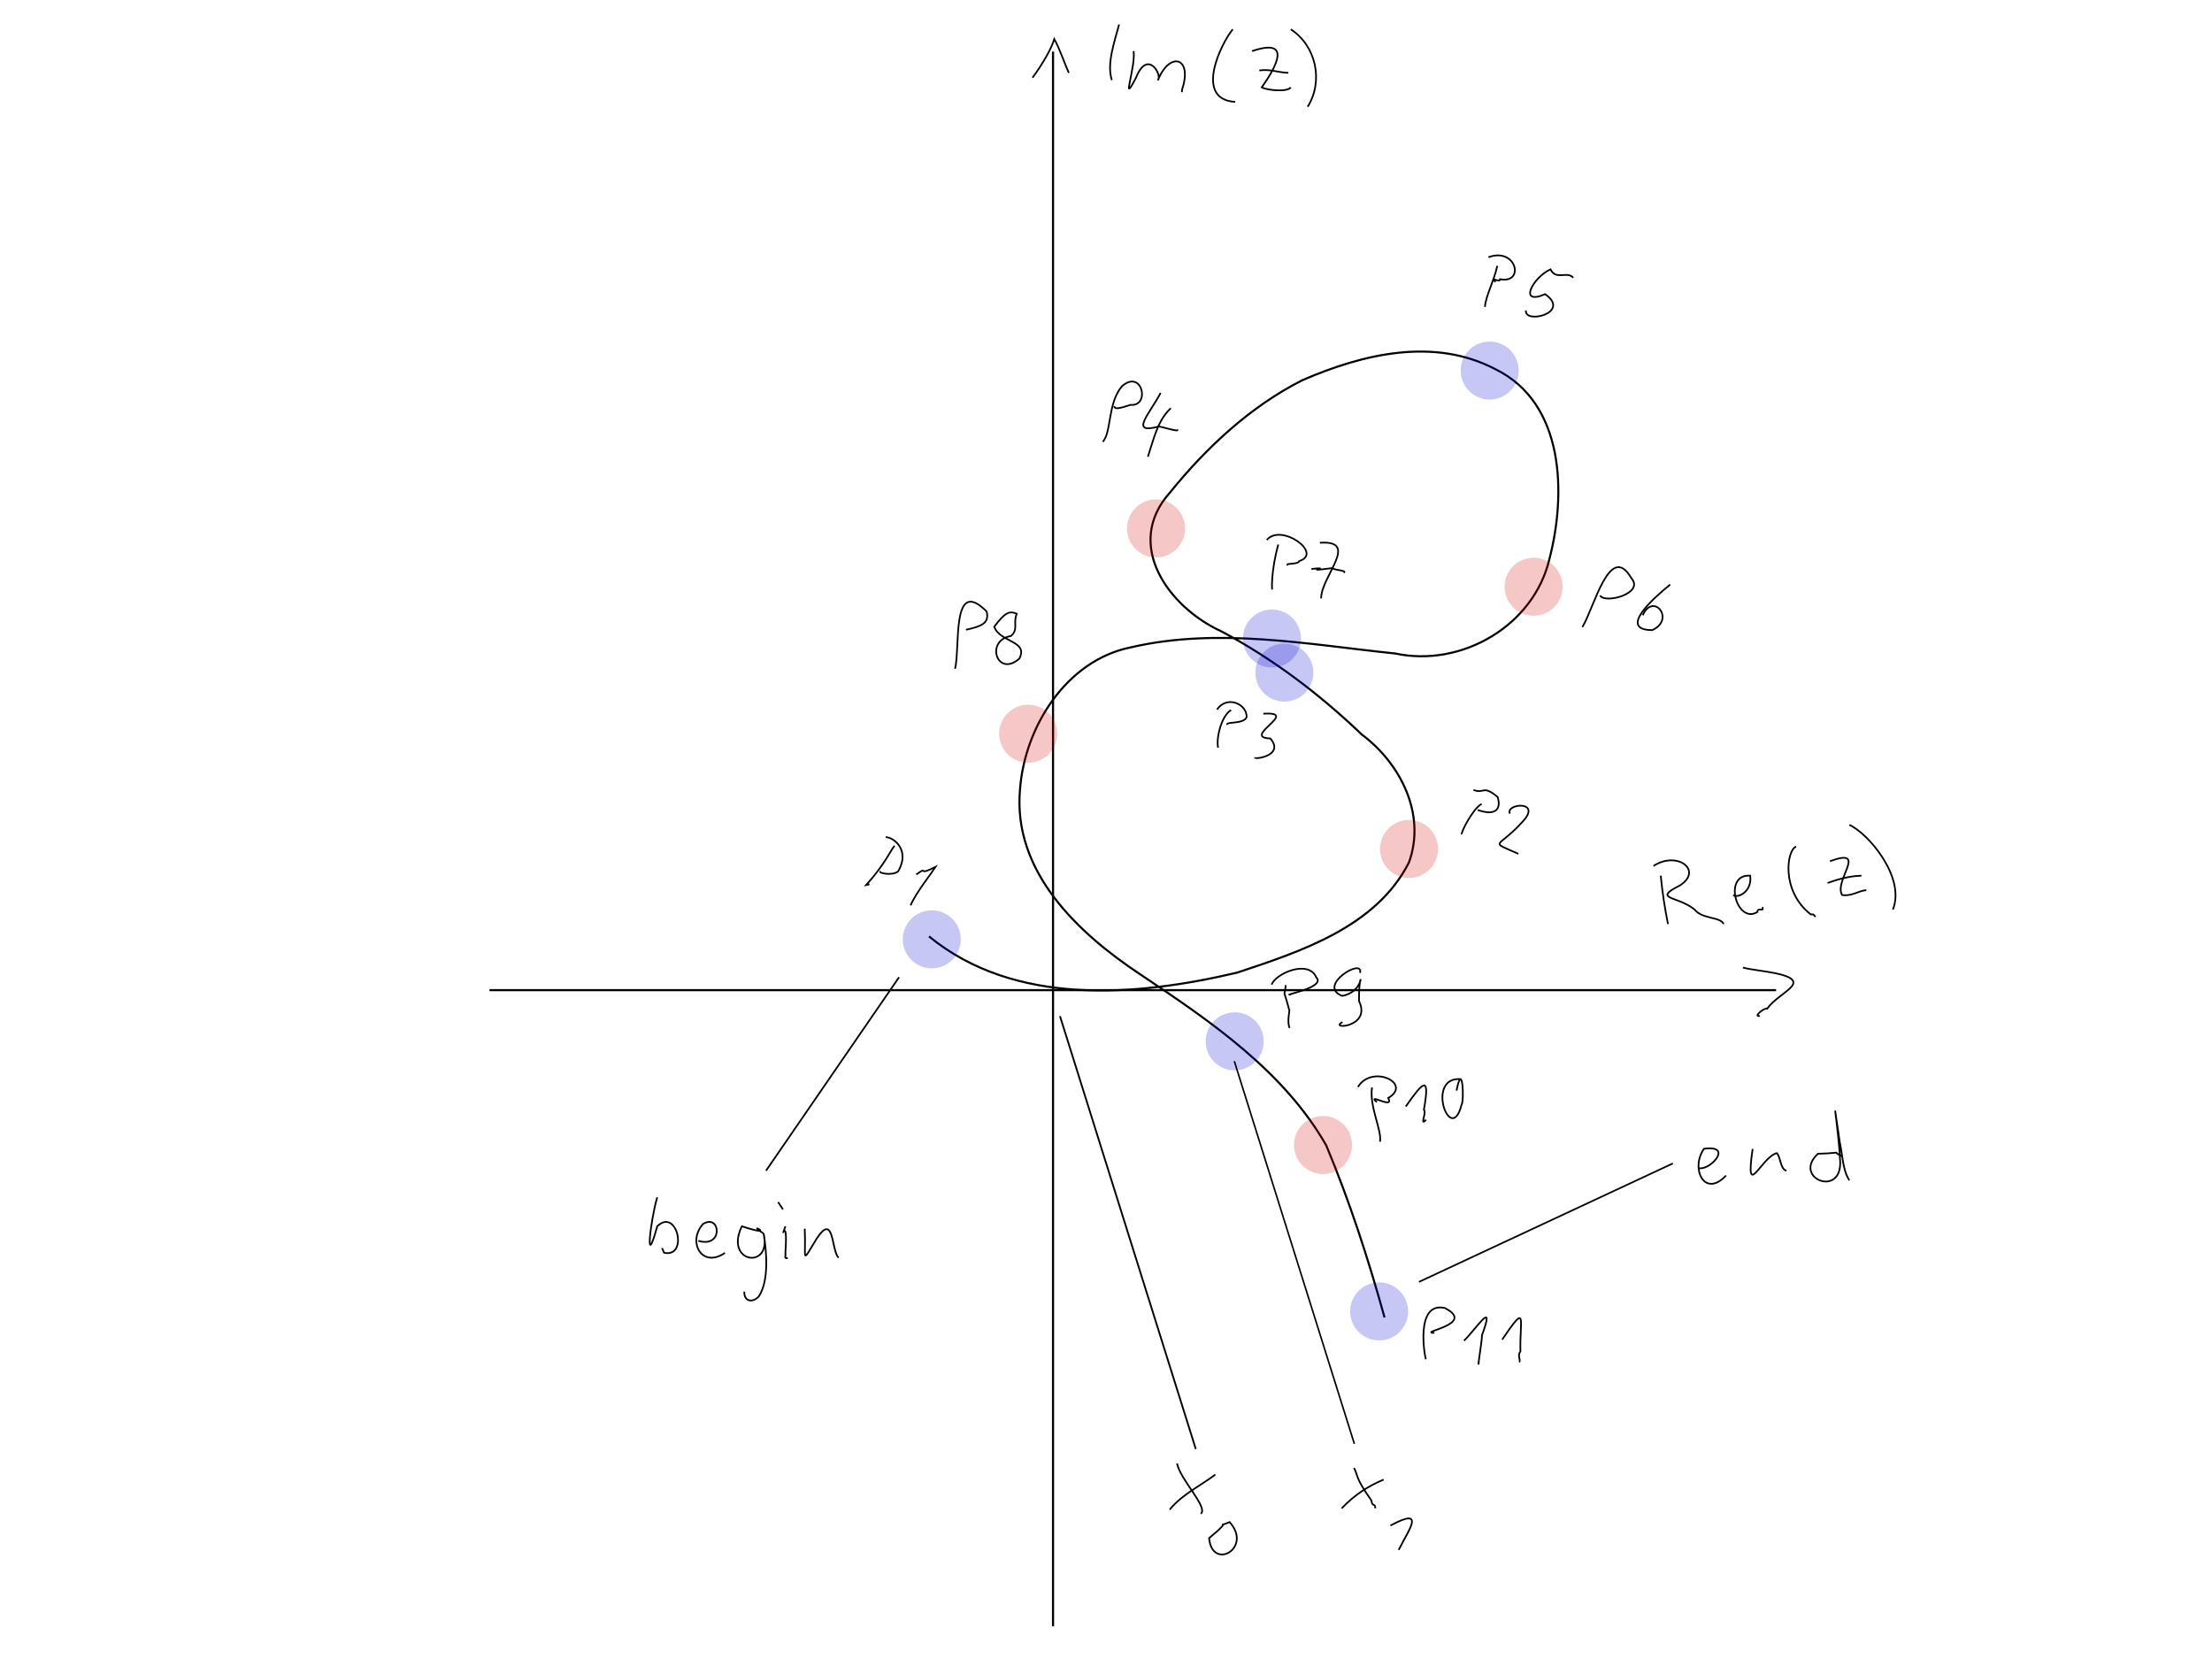
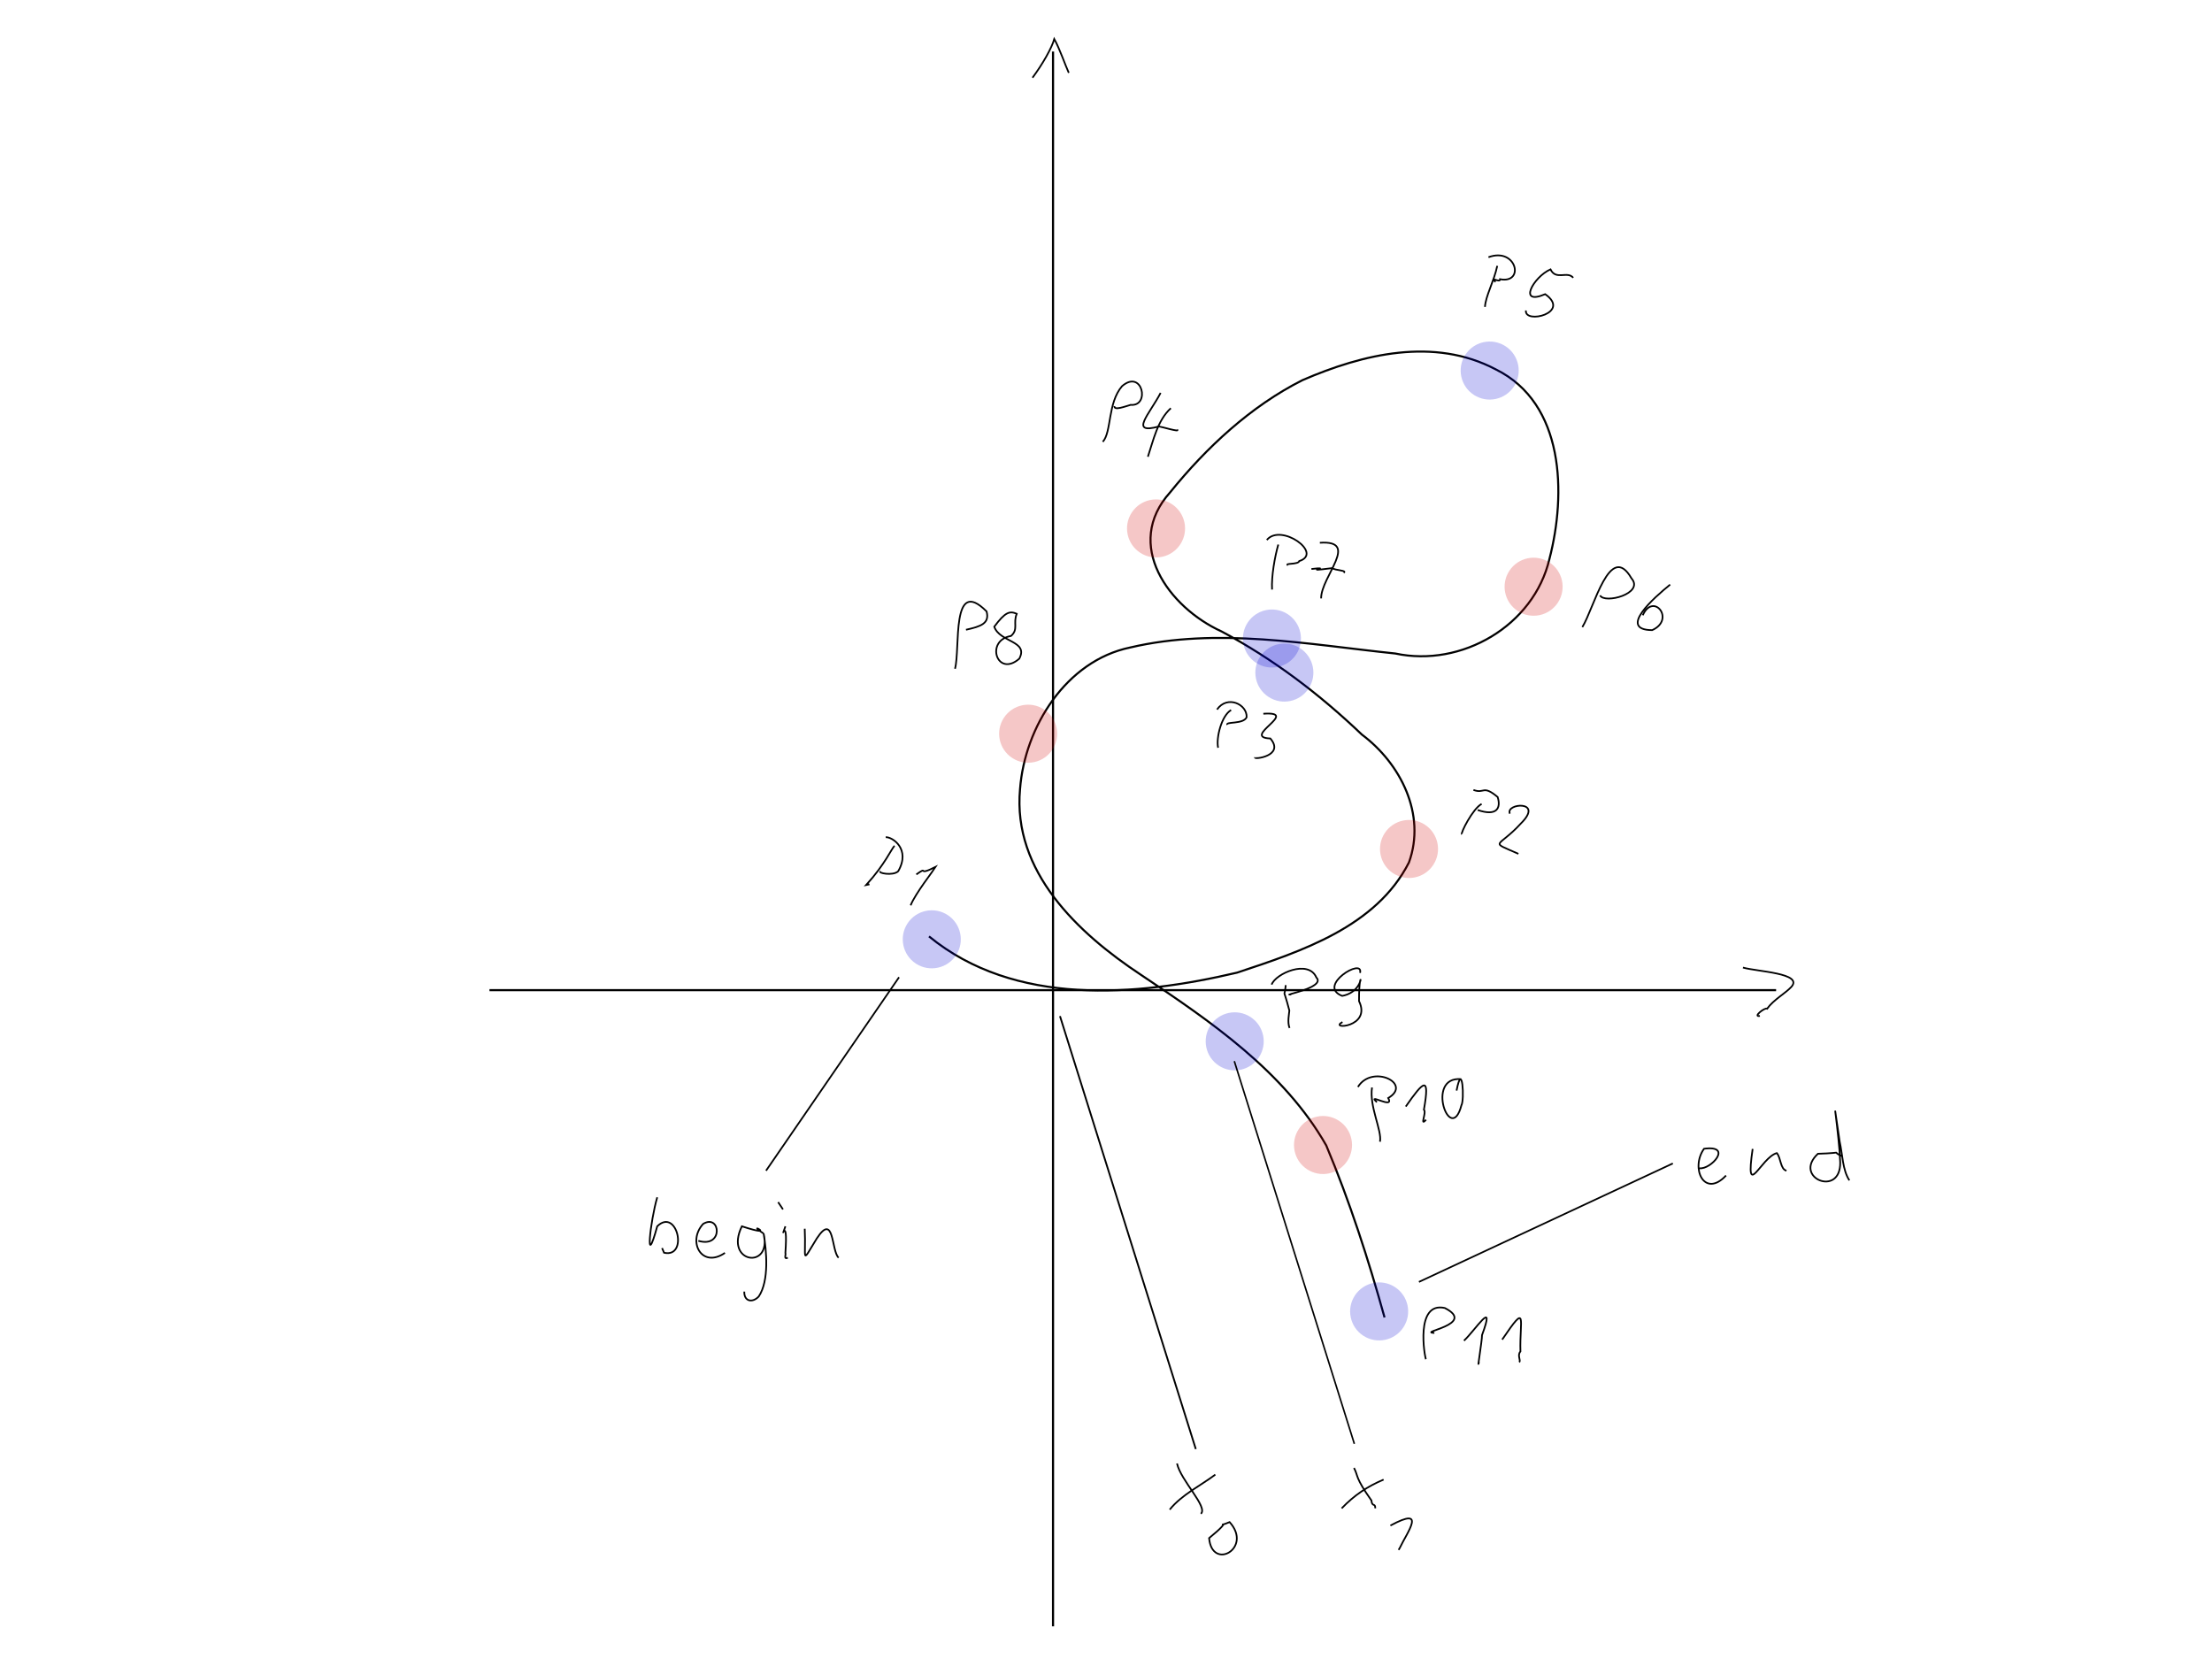
<svg xmlns="http://www.w3.org/2000/svg" width="800" height="600" id="svg2" version="1.1">
  <defs id="defs4" />
  <g id="layer1" transform="translate(0,-452.3627)">
    <path style="fill:none;stroke:#000000;stroke-width:0.769;stroke-linecap:butt;stroke-linejoin:miter;stroke-miterlimit:4;stroke-opacity:1;stroke-dasharray:none" d="m 177.025,810.462 c 465.328,0 465.328,0 465.328,0" id="path3064" />
    <path style="fill:none;stroke:#000000;stroke-width:0.769;stroke-linecap:butt;stroke-linejoin:miter;stroke-miterlimit:4;stroke-opacity:1;stroke-dasharray:none" d="m 380.844,471.014 c 0,569.52 0,569.52 0,569.52" id="path3066" />
    <path style="fill:none;stroke:#000000;stroke-width:0.746px;stroke-linecap:butt;stroke-linejoin:miter;stroke-opacity:1" d="m 335.989,791.024 c 30.945,25.366 74.895,21.731 111.397,13.11 23.197,-7.675 50.357,-16.582 62.177,-39.851 6.302,-17.364 -3.032,-35.793 -17.029,-46.258 -15.312,-14.613 -32.043,-27.338 -50.75,-37.299 -19.075,-8.666 -35.611,-31.415 -18.58,-50.316 13.116,-16.204 29.124,-31.126 47.86,-40.564 21.856,-9.467 47.597,-15.664 69.916,-3.883 24.908,12.311 25.492,45.069 19.398,68.53 -5.646,24.189 -31.82,39.353 -55.756,34.218 -31.675,-3.279 -64.267,-9.59 -95.87,-2.175 -23.191,4.803 -38.151,28.792 -39.838,51.175 -2.767,29.88 20.942,52.145 43.697,67.19 25.15,16.79 51.762,34.922 67.047,61.731 8.449,20.18 15.238,41.125 21.082,62.204" id="path3030" />
    <path style="fill:none;stroke:#000000;stroke-width:0.612px;stroke-linecap:butt;stroke-linejoin:miter;stroke-opacity:1" d="m 630.367,802.296 c 4.975,1.45 22.005,2.022 17.491,6.996 -2.044,2.245 -6.491,4.69 -8.745,7.871 -0.85,-0.551 -5.389,3.134 -2.624,2.624" id="path3025" />
-     <path style="fill:none;stroke:#000000;stroke-width:0.612px;stroke-linecap:butt;stroke-linejoin:miter;stroke-opacity:1" d="m 600.632,769.063 c 0.54,5.851 1.475,11.845 2.624,17.491" id="path3027" />
-     <path style="fill:none;stroke:#000000;stroke-width:0.612px;stroke-linecap:butt;stroke-linejoin:miter;stroke-opacity:1" d="m 598.009,765.565 c 8.417,-5.605 18.039,1.489 9.62,6.996 -10.207,5.152 -1.086,3.673 5.247,8.745 2.721,3.555 9.36,2.536 10.494,5.247" id="path3029" />
-     <path style="fill:none;stroke:#000000;stroke-width:0.612px;stroke-linecap:butt;stroke-linejoin:miter;stroke-opacity:1" d="m 626.869,776.06 c 1.379,1.317 6.896,-1.039 6.122,-6.996 -10.013,-0.725 -4.912,17.82 2.624,13.118 -0.085,-1.905 2.609,0.206 1.749,-1.749" id="path3031" />
-     <path style="fill:none;stroke:#000000;stroke-width:0.612px;stroke-linecap:butt;stroke-linejoin:miter;stroke-opacity:1" d="m 649.607,758.569 c -3.265,0.87 -5.774,15.823 5.247,24.487 l 0.952,0.032 0.797,0.843" id="path3033" />
-     <path style="fill:none;stroke:#000000;stroke-width:0.612px;stroke-linecap:butt;stroke-linejoin:miter;stroke-opacity:1" d="m 661.85,763.816 c 14.024,-5.095 1.224,7.078 4.373,12.244 3.633,0.525 6,-1.6 8.745,-1.749" id="path3035" />
-     <path style="fill:none;stroke:#000000;stroke-width:0.612px;stroke-linecap:butt;stroke-linejoin:miter;stroke-opacity:1" d="m 660.976,771.687 c 4.231,-1.465 7.858,-2.474 12.244,-2.624" id="path3037" />
-     <path style="fill:none;stroke:#000000;stroke-width:0.612px;stroke-linecap:butt;stroke-linejoin:miter;stroke-opacity:1" d="m 668.847,750.698 c 6.812,3.015 20.413,19.027 15.742,30.609" id="path3039" />
    <path style="fill:none;stroke:#000000;stroke-width:0.612px;stroke-linecap:butt;stroke-linejoin:miter;stroke-opacity:1" d="m 373.426,480.464 c 3.738,-5.045 6.944,-10.738 7.871,-13.993 1.981,3.593 3.921,9.349 5.247,12.244" id="path3041" />
-     <path style="fill:none;stroke:#000000;stroke-width:0.612px;stroke-linecap:butt;stroke-linejoin:miter;stroke-opacity:1" d="m 404.734,461.224 c -1.604,6.142 -4.558,14.154 -2.624,20.115" id="path3043" />
-     <path style="fill:none;stroke:#000000;stroke-width:0.612px;stroke-linecap:butt;stroke-linejoin:miter;stroke-opacity:1" d="m 445.838,462.973 c -4.306,5.237 -14.061,25.348 0.875,26.236" id="path3047" />
-     <path style="fill:none;stroke:#000000;stroke-width:0.612px;stroke-linecap:butt;stroke-linejoin:miter;stroke-opacity:1" d="m 452.834,470.844 c 14.381,-4.862 8.958,5.411 3.498,13.118 1.973,1.078 9.323,1.772 10.495,0" id="path3049" />
-     <path style="fill:none;stroke:#000000;stroke-width:0.612px;stroke-linecap:butt;stroke-linejoin:miter;stroke-opacity:1" d="m 455.458,477.84 c 3.909,-0.571 6.87,0.776 10.495,0.875" id="path3051" />
-     <path style="fill:none;stroke:#000000;stroke-width:0.612px;stroke-linecap:butt;stroke-linejoin:miter;stroke-opacity:1" d="m 466.827,462.973 c 9.222,5.995 11.876,18.77 6.122,27.985" id="path3053" />
-     <path style="fill:none;stroke:#000000;stroke-width:0.612px;stroke-linecap:butt;stroke-linejoin:miter;stroke-opacity:1" d="m 409.982,470.844 c 0.817,6.145 -4.815,20.521 0.875,9.62 4.188,-10.611 9.653,-0.778 7.903,0.916 4.391,-10.76 12.739,-8.208 8.713,3.457 l 0,0.875" id="path3095" />
    <path style="opacity:0.222;fill:#0000d2;fill-opacity:1;stroke-width:1;stroke-miterlimit:4;stroke-dasharray:12, 12;stroke-dashoffset:0" id="path3028" d="m 571.429,691.563 c 0,9.468 -7.675,17.143 -17.143,17.143 -9.468,0 -17.143,-7.675 -17.143,-17.143 0,-9.468 7.675,-17.143 17.143,-17.143 9.468,0 17.143,7.675 17.143,17.143 z" transform="matrix(0.5130114,0.3340429,-0.3340429,0.5130114,283.6479,252.1445)" />
    <path transform="matrix(0.5130114,0.3340429,-0.3340429,0.5130114,411.1652,155.6769)" style="opacity:0.222;fill:#0000d2;fill-opacity:1;stroke-width:1;stroke-miterlimit:4;stroke-dasharray:12, 12;stroke-dashoffset:0" id="path3028-5" d="m 571.429,691.563 c 0,9.468 -7.675,17.143 -17.143,17.143 -9.468,0 -17.143,-7.675 -17.143,-17.143 0,-9.468 7.675,-17.143 17.143,-17.143 9.468,0 17.143,7.675 17.143,17.143 z" />
    <path transform="matrix(0.5130114,0.3340429,-0.3340429,0.5130114,406.6656,143.3546)" style="opacity:0.222;fill:#0000d2;fill-opacity:1;stroke-width:1;stroke-miterlimit:4;stroke-dasharray:12, 12;stroke-dashoffset:0" id="path3028-1" d="m 571.429,691.563 c 0,9.468 -7.675,17.143 -17.143,17.143 -9.468,0 -17.143,-7.675 -17.143,-17.143 0,-9.468 7.675,-17.143 17.143,-17.143 9.468,0 17.143,7.675 17.143,17.143 z" />
    <path transform="matrix(0.5130114,0.3340429,-0.3340429,0.5130114,393.2035,289.0418)" style="opacity:0.222;fill:#0000d2;fill-opacity:1;stroke-width:1;stroke-miterlimit:4;stroke-dasharray:12, 12;stroke-dashoffset:0" id="path3028-4" d="m 571.429,691.563 c 0,9.468 -7.675,17.143 -17.143,17.143 -9.468,0 -17.143,-7.675 -17.143,-17.143 0,-9.468 7.675,-17.143 17.143,-17.143 9.468,0 17.143,7.675 17.143,17.143 z" />
    <path transform="matrix(0.5130114,0.3340429,-0.3340429,0.5130114,456.246,219.4697)" style="opacity:0.222;fill:#d20000;fill-opacity:1;stroke-width:1;stroke-miterlimit:4;stroke-dasharray:12, 12;stroke-dashoffset:0" id="path3028-44" d="m 571.429,691.563 c 0,9.468 -7.675,17.143 -17.143,17.143 -9.468,0 -17.143,-7.675 -17.143,-17.143 0,-9.468 7.675,-17.143 17.143,-17.143 9.468,0 17.143,7.675 17.143,17.143 z" />
    <path transform="matrix(0.5130114,0.3340429,-0.3340429,0.5130114,364.7552,103.5418)" style="opacity:0.222;fill:#d20000;fill-opacity:1;stroke-width:1;stroke-miterlimit:4;stroke-dasharray:12, 12;stroke-dashoffset:0" id="path3028-44-2" d="m 571.429,691.563 c 0,9.468 -7.675,17.143 -17.143,17.143 -9.468,0 -17.143,-7.675 -17.143,-17.143 0,-9.468 7.675,-17.143 17.143,-17.143 9.468,0 17.143,7.675 17.143,17.143 z" />
    <path transform="matrix(0.5130114,0.3340429,-0.3340429,0.5130114,501.3073,124.6225)" style="opacity:0.222;fill:#d20000;fill-opacity:1;stroke-width:1;stroke-miterlimit:4;stroke-dasharray:12, 12;stroke-dashoffset:0" id="path3028-44-3" d="m 571.429,691.563 c 0,9.468 -7.675,17.143 -17.143,17.143 -9.468,0 -17.143,-7.675 -17.143,-17.143 0,-9.468 7.675,-17.143 17.143,-17.143 9.468,0 17.143,7.675 17.143,17.143 z" />
    <path transform="matrix(0.5130114,0.3340429,-0.3340429,0.5130114,318.5006,177.7836)" style="opacity:0.222;fill:#d20000;fill-opacity:1;stroke-width:1;stroke-miterlimit:4;stroke-dasharray:12, 12;stroke-dashoffset:0" id="path3028-44-6" d="m 571.429,691.563 c 0,9.468 -7.675,17.143 -17.143,17.143 -9.468,0 -17.143,-7.675 -17.143,-17.143 0,-9.468 7.675,-17.143 17.143,-17.143 9.468,0 17.143,7.675 17.143,17.143 z" />
    <path transform="matrix(0.5130114,0.3340429,-0.3340429,0.5130114,485.4216,46.44464)" style="opacity:0.222;fill:#0000d2;fill-opacity:1;stroke-width:1;stroke-miterlimit:4;stroke-dasharray:12, 12;stroke-dashoffset:0" id="path3028-1-6" d="m 571.429,691.563 c 0,9.468 -7.675,17.143 -17.143,17.143 -9.468,0 -17.143,-7.675 -17.143,-17.143 0,-9.468 7.675,-17.143 17.143,-17.143 9.468,0 17.143,7.675 17.143,17.143 z" />
    <path transform="matrix(0.5130114,0.3340429,-0.3340429,0.5130114,445.443,386.7167)" style="opacity:0.222;fill:#0000d2;fill-opacity:1;stroke-width:1;stroke-miterlimit:4;stroke-dasharray:12, 12;stroke-dashoffset:0" id="path3028-1-0" d="m 571.429,691.563 c 0,9.468 -7.675,17.143 -17.143,17.143 -9.468,0 -17.143,-7.675 -17.143,-17.143 0,-9.468 7.675,-17.143 17.143,-17.143 9.468,0 17.143,7.675 17.143,17.143 z" />
    <path transform="matrix(0.5130114,0.3340429,-0.3340429,0.5130114,425.1434,326.5368)" style="opacity:0.222;fill:#d20000;fill-opacity:1;stroke-width:1;stroke-miterlimit:4;stroke-dasharray:12, 12;stroke-dashoffset:0" id="path3028-44-8" d="m 571.429,691.563 c 0,9.468 -7.675,17.143 -17.143,17.143 -9.468,0 -17.143,-7.675 -17.143,-17.143 0,-9.468 7.675,-17.143 17.143,-17.143 9.468,0 17.143,7.675 17.143,17.143 z" />
    <path style="fill:none;stroke:#000000;stroke-width:0.612px;stroke-linecap:butt;stroke-linejoin:miter;stroke-opacity:1" d="m 323.526,758.266 c -1.095,0.996 -3.418,6.66 -10.277,14.18 l 1.21,-0.256" id="path3032" />
    <path style="fill:none;stroke:#000000;stroke-width:0.612px;stroke-linecap:butt;stroke-linejoin:miter;stroke-opacity:1" d="m 320.339,755.147 c 2.379,-0.143 9.142,4.284 4.5,12.322 -1.985,1.814 -7.608,0.557 -6.306,0.068" id="path3034" />
    <path style="fill:none;stroke:#000000;stroke-width:0.612px;stroke-linecap:butt;stroke-linejoin:miter;stroke-opacity:1" d="m 331.4,768.611 c 4.813,-3.383 -0.288,0.947 7.005,-2.744 -0.77,1.272 -7.359,9.662 -9.067,13.925" id="path3036" />
    <path style="fill:none;stroke:#000000;stroke-width:0.612px;stroke-linecap:butt;stroke-linejoin:miter;stroke-opacity:1" d="m 535.853,743.111 c -3.237,1.739 -7.683,10.627 -7.158,10.993" id="path3038" />
    <path style="fill:none;stroke:#000000;stroke-width:0.612px;stroke-linecap:butt;stroke-linejoin:miter;stroke-opacity:1" d="m 532.887,738.049 c 4.078,1.547 3.282,-2.005 8.76,2.573 1.258,3.978 -0.271,7.071 -7.226,4.687" id="path3040" />
    <path style="fill:none;stroke:#000000;stroke-width:0.612px;stroke-linecap:butt;stroke-linejoin:miter;stroke-opacity:1" d="m 546.079,746.639 c -1.808,-3.813 12.639,-4.988 3.92,3.596 -8.244,9.008 -11.621,6.11 -0.852,10.925" id="path3042" />
    <path style="fill:none;stroke:#000000;stroke-width:0.612px;stroke-linecap:butt;stroke-linejoin:miter;stroke-opacity:1" d="m 445.249,709.162 c -3.466,2.001 -5.481,10.056 -4.704,13.635" id="path3044" />
    <path style="fill:none;stroke:#000000;stroke-width:0.612px;stroke-linecap:butt;stroke-linejoin:miter;stroke-opacity:1" d="m 440.153,708.974 c 3.721,-5.36 10.96,-1.878 10.703,2.795 -1.174,2.619 -7.712,1.466 -7.005,2.744" id="path3046" />
    <path style="fill:none;stroke:#000000;stroke-width:0.612px;stroke-linecap:butt;stroke-linejoin:miter;stroke-opacity:1" d="m 456.907,710.491 c 13.593,-0.93 -8.212,8.572 2.523,8.948 5.446,6.348 -6.324,7.773 -5.505,6.852" id="path3048" />
    <path style="fill:none;stroke:#000000;stroke-width:0.612px;stroke-linecap:butt;stroke-linejoin:miter;stroke-opacity:1" d="m 398.839,612.151 c 3.236,-3.578 1.707,-14.022 6.965,-20.13 7.336,-6.33 10.272,7.394 3.105,6.767 -1.882,0.528 -6.087,2.167 -5.843,0.461" id="path3054" />
    <path style="fill:none;stroke:#000000;stroke-width:0.612px;stroke-linecap:butt;stroke-linejoin:miter;stroke-opacity:1" d="m 419.751,594.46 c -4.032,7.702 -11.511,15.131 -0.596,12.135 0.59,0.007 7.881,2.23 6.562,1.142" id="path3056" />
    <path style="fill:none;stroke:#000000;stroke-width:0.612px;stroke-linecap:butt;stroke-linejoin:miter;stroke-opacity:1" d="m 423.449,599.999 c -4.816,4.355 -6.341,11.693 -8.3,17.555" id="path3058" />
    <path style="fill:none;stroke:#000000;stroke-width:0.612px;stroke-linecap:butt;stroke-linejoin:miter;stroke-opacity:1" d="m 541.508,548.509 c -1.194,5.658 -4.247,10.98 -4.448,14.845" id="path3060" />
    <path style="fill:none;stroke:#000000;stroke-width:0.612px;stroke-linecap:butt;stroke-linejoin:miter;stroke-opacity:1" d="m 538.321,545.39 c 10.126,-3.758 13.26,9.652 4.21,7.959 0.104,1.484 -3.716,-1.17 -1.687,0.989" id="path3062" />
    <path style="fill:none;stroke:#000000;stroke-width:0.612px;stroke-linecap:butt;stroke-linejoin:miter;stroke-opacity:1" d="m 551.871,564.649 c -0.634,5.039 16.515,0.897 6.971,-5.897 -10.053,4.289 -4.303,-6.209 1.912,-8.978 1.997,4.124 6.098,0.453 8.212,3.046" id="path3067" />
    <path style="fill:none;stroke:#000000;stroke-width:0.612px;stroke-linecap:butt;stroke-linejoin:miter;stroke-opacity:1" d="m 572.273,679.164 c 4.288,-6.928 9.96,-31.169 17.759,-17.657 4.807,5.532 -9.789,9.365 -11.334,6.187" id="path3070" />
    <path style="fill:none;stroke:#000000;stroke-width:0.612px;stroke-linecap:butt;stroke-linejoin:miter;stroke-opacity:1" d="m 604.035,663.792 c -5.841,4.716 -19.06,16.36 -6.507,16.469 8.532,-3.793 0.436,-13.897 -3.399,-5.383" id="path3072" />
    <path style="fill:none;stroke:#000000;stroke-width:0.612px;stroke-linecap:butt;stroke-linejoin:miter;stroke-opacity:1" d="m 462.309,649.305 c -1.259,4.415 -2.528,11.527 -2.249,16.276" id="path3080" />
    <path style="fill:none;stroke:#000000;stroke-width:0.612px;stroke-linecap:butt;stroke-linejoin:miter;stroke-opacity:1" d="m 458.167,647.652 c 5.114,-6.214 20.517,4.826 11.726,7.635 -0.315,1.317 -5.515,0.717 -4.107,1.5" id="path3082" />
    <path style="fill:none;stroke:#000000;stroke-width:0.612px;stroke-linecap:butt;stroke-linejoin:miter;stroke-opacity:1" d="m 477.341,648.657 c 14.652,-1.001 0.392,12.238 0.46,20.128" id="path3084" />
    <path style="fill:none;stroke:#000000;stroke-width:0.612px;stroke-linecap:butt;stroke-linejoin:miter;stroke-opacity:1" d="m 474.291,658.15 c 8.738,-1.017 -4.927,1.282 7.516,-0.324 0.968,0.835 5.616,0.832 4.142,1.653" id="path3086" />
    <path style="fill:none;stroke:#000000;stroke-width:0.612px;stroke-linecap:butt;stroke-linejoin:miter;stroke-opacity:1" d="m 345.392,694.233 c 1.987,-7.357 -1.49,-33.682 11.419,-20.742 1.153,4.293 -1.934,5.415 -7.448,6.63" id="path3088" />
    <path style="fill:none;stroke:#000000;stroke-width:0.612px;stroke-linecap:butt;stroke-linejoin:miter;stroke-opacity:1" d="m 367.735,674.343 c -2.587,-1.093 -4.169,-0.657 -8.146,4.669 1.966,5.719 12.515,5.055 9.05,11.574 -8.022,6.988 -12.494,-6.6 -3,-8.215 2.799,-2.381 0.658,-4.745 2.096,-8.027 z" id="path3090" />
    <path style="fill:none;stroke:#000000;stroke-width:0.612px;stroke-linecap:butt;stroke-linejoin:miter;stroke-opacity:1" d="m 465.004,808.644 c -0.479,5.563 -1.188,-0.403 1.312,9.203 -0.077,1.155 -0.777,4.198 0.068,6.306" id="path3092" />
    <path style="fill:none;stroke:#000000;stroke-width:0.612px;stroke-linecap:butt;stroke-linejoin:miter;stroke-opacity:1" d="m 459.908,808.456 c 1.393,-3.959 13.293,-9.254 16.173,-2.572 3.649,3.739 -13.474,6.618 -9.1,6.134" id="path3094" />
    <path style="fill:none;stroke:#000000;stroke-width:0.612px;stroke-linecap:butt;stroke-linejoin:miter;stroke-opacity:1" d="m 491.882,804.229 c 1.379,-5.741 -15.829,4.679 -6.459,8.317 9.527,-1.814 6.005,-13.42 6.085,1.875 4.634,9.61 -11.162,10.344 -5.982,7.584" id="path3106" />
    <path style="fill:none;stroke:#000000;stroke-width:0.612px;stroke-linecap:butt;stroke-linejoin:miter;stroke-opacity:1" d="m 496.211,845.662 c -1.049,6.92 3.645,15.522 2.881,19.617" id="path3116" />
    <path style="fill:none;stroke:#000000;stroke-width:0.612px;stroke-linecap:butt;stroke-linejoin:miter;stroke-opacity:1" d="m 491.115,845.474 c 5.148,-8.334 19.866,-1.233 10.959,4.005 2.408,4.34 -8.037,-2.114 -4.107,1.5" id="path3118" />
    <path style="fill:none;stroke:#000000;stroke-width:0.612px;stroke-linecap:butt;stroke-linejoin:miter;stroke-opacity:1" d="m 508.414,852.564 c 6.469,-9.316 8.791,-11.443 6.562,1.142 1.081,0.901 -1.642,6.317 0.767,3.63" id="path3120" />
    <path style="fill:none;stroke:#000000;stroke-width:0.612px;stroke-linecap:butt;stroke-linejoin:miter;stroke-opacity:1" d="m 528.44,842.644 c -13.149,-1.147 -3.778,24.321 0.102,9.459 1.14,-1.891 0.366,-16.303 -1.756,-5.318" id="path3122" />
    <path style="fill:none;stroke:#000000;stroke-width:0.612px;stroke-linecap:butt;stroke-linejoin:miter;stroke-opacity:1" d="m 515.71,943.934 c -0.455,-0.779 -4.006,-20.978 6.834,-18.509 11.663,5.972 -10.087,8.726 -3.784,9.016" id="path3124" />
    <path style="fill:none;stroke:#000000;stroke-width:0.612px;stroke-linecap:butt;stroke-linejoin:miter;stroke-opacity:1" d="m 529.464,937.235 c 3.998,-3.655 11.613,-15.742 6.528,-2.011 0.051,1.847 -1.923,13.624 -1.108,9.715" id="path3126" />
    <path style="fill:none;stroke:#000000;stroke-width:0.612px;stroke-linecap:butt;stroke-linejoin:miter;stroke-opacity:1" d="m 543.286,936.843 c 9.362,-13.827 6.259,-7.16 6.596,4.295 -1.261,1.492 0.283,3.172 -0.443,3.886" id="path3128" />
    <path style="fill:none;stroke:#000000;stroke-width:0.567px;stroke-linecap:butt;stroke-linejoin:miter;stroke-opacity:1" d="m 446.406,836.153 c 43.413,138.386 43.413,138.386 43.413,138.386" id="path3903" />
    <path style="fill:none;stroke:#000000;stroke-width:0.641px;stroke-linecap:butt;stroke-linejoin:miter;stroke-opacity:1" d="M 383.356,819.857 C 432.477,976.44 432.477,976.44 432.477,976.44" id="path3903-3" />
    <path style="fill:none;stroke:#000000;stroke-width:0.612px;stroke-linecap:butt;stroke-linejoin:miter;stroke-opacity:1" d="m 425.685,981.649 c 1.302,6.112 11.316,15.783 8.635,18.188" id="path3069" />
    <path style="fill:none;stroke:#000000;stroke-width:0.612px;stroke-linecap:butt;stroke-linejoin:miter;stroke-opacity:1" d="m 439.537,985.67 c -4.907,3.734 -12.261,7.323 -16.486,12.663" id="path3071" />
    <path style="fill:none;stroke:#000000;stroke-width:0.612px;stroke-linecap:butt;stroke-linejoin:miter;stroke-opacity:1" d="m 444.709,1002.852 c -6.236,2.584 2.424,-2.264 -7.425,5.796 1.087,11.952 15.899,3.626 7.425,-5.796 z" id="path3073" />
    <path style="fill:none;stroke:#000000;stroke-width:0.612px;stroke-linecap:butt;stroke-linejoin:miter;stroke-opacity:1" d="m 489.693,983.268 c 1.641,3.102 0.223,3.152 6.302,11.768 0.237,2.514 1.425,0.72 1.387,2.832" id="path3075" />
    <path style="fill:none;stroke:#000000;stroke-width:0.612px;stroke-linecap:butt;stroke-linejoin:miter;stroke-opacity:1" d="m 500.397,987.48 c -5.82,2.463 -10.568,5.596 -15.165,10.396" id="path3079" />
    <path style="fill:none;stroke:#000000;stroke-width:0.612px;stroke-linecap:butt;stroke-linejoin:miter;stroke-opacity:1" d="m 502.862,1004.097 c 13.401,-7.214 6.035,2.486 3.404,8.056 l -0.44,0.756" id="path3081" />
    <path style="fill:none;stroke:#000000;stroke-width:0.612px;stroke-linecap:butt;stroke-linejoin:miter;stroke-opacity:1" d="M 513.178,915.987 C 605.005,873.134 605.005,873.134 605.005,873.134" id="path3853" />
    <path style="fill:none;stroke:#000000;stroke-width:0.612px;stroke-linecap:butt;stroke-linejoin:miter;stroke-opacity:1" d="m 325.151,805.794 c -48.1,69.964 -48.1,69.964 -48.1,69.964" id="path3855" />
    <path style="fill:none;stroke:#000000;stroke-width:0.612px;stroke-linecap:butt;stroke-linejoin:miter;stroke-opacity:1" d="m 614.625,874.883 c 4.162,0.548 12.259,-8.485 1.659,-7.058 -5.024,7.034 0.131,18.031 7.961,9.682" id="path3889" />
    <path style="fill:none;stroke:#000000;stroke-width:0.612px;stroke-linecap:butt;stroke-linejoin:miter;stroke-opacity:1" d="m 633.865,867.887 c -2.779,19.155 2.926,3.127 8.742,1.5 1.497,1.678 1.264,5.896 3.502,6.371" id="path3891" />
    <path style="fill:none;stroke:#000000;stroke-width:0.612px;stroke-linecap:butt;stroke-linejoin:miter;stroke-opacity:1" d="m 666.223,870.51 c -4.754,-1.944 1.993,-1.191 -8.745,-0.875 -9.278,8.63 8.295,15.944 8.057,3.091 -0.342,-9.795 -3.749,-31.657 -0.186,-7.464 1.043,4.708 1.021,10.215 3.498,13.993" id="path3893" />
    <path style="fill:none;stroke:#000000;stroke-width:0.612px;stroke-linecap:butt;stroke-linejoin:miter;stroke-opacity:1" d="m 237.697,885.378 c -2.49,8.462 -4.594,27.237 0,10.495 7.168,-6.982 11.396,11.524 2.466,9.562 l -0.717,-1.692" id="path3962" />
    <path style="fill:none;stroke:#000000;stroke-width:0.612px;stroke-linecap:butt;stroke-linejoin:miter;stroke-opacity:1" d="m 252.564,901.119 c 9.173,2.764 8.039,-9.916 1.749,-6.122 -5.854,6.35 -0.534,16.278 7.871,10.495" id="path3966" />
    <path style="fill:none;stroke:#000000;stroke-width:0.612px;stroke-linecap:butt;stroke-linejoin:miter;stroke-opacity:1" d="m 276.176,898.496 c -7.339,-4.891 6.059,1.904 -7.871,-2.624 -6.518,13.391 11.049,15.865 7.871,2.624 1.053,6.272 2.059,17.006 -1.749,22.738 -2.216,2.42 -5.363,1.891 -5.247,-1.749" id="path3972" />
    <path style="fill:none;stroke:#000000;stroke-width:0.612px;stroke-linecap:butt;stroke-linejoin:miter;stroke-opacity:1" d="m 284.047,895.872 c -2.205,6.677 1.043,-5.481 0,9.62 0.292,0.583 -0.729,2.478 0.875,1.749" id="path3974" />
    <path style="fill:none;stroke:#000000;stroke-width:0.612px;stroke-linecap:butt;stroke-linejoin:miter;stroke-opacity:1" d="m 291.044,896.747 c 0.528,11.241 -1.508,13.106 4.373,3.498 6.344,-9.635 5.195,4.471 7.871,6.996" id="path3980" />
    <path style="fill:none;stroke:#000000;stroke-width:0.612px;stroke-linecap:butt;stroke-linejoin:miter;stroke-opacity:1" d="m 281.424,887.127 c 0.583,0.875 1.166,1.749 1.749,2.624" id="path3982" />
  </g>
</svg>
